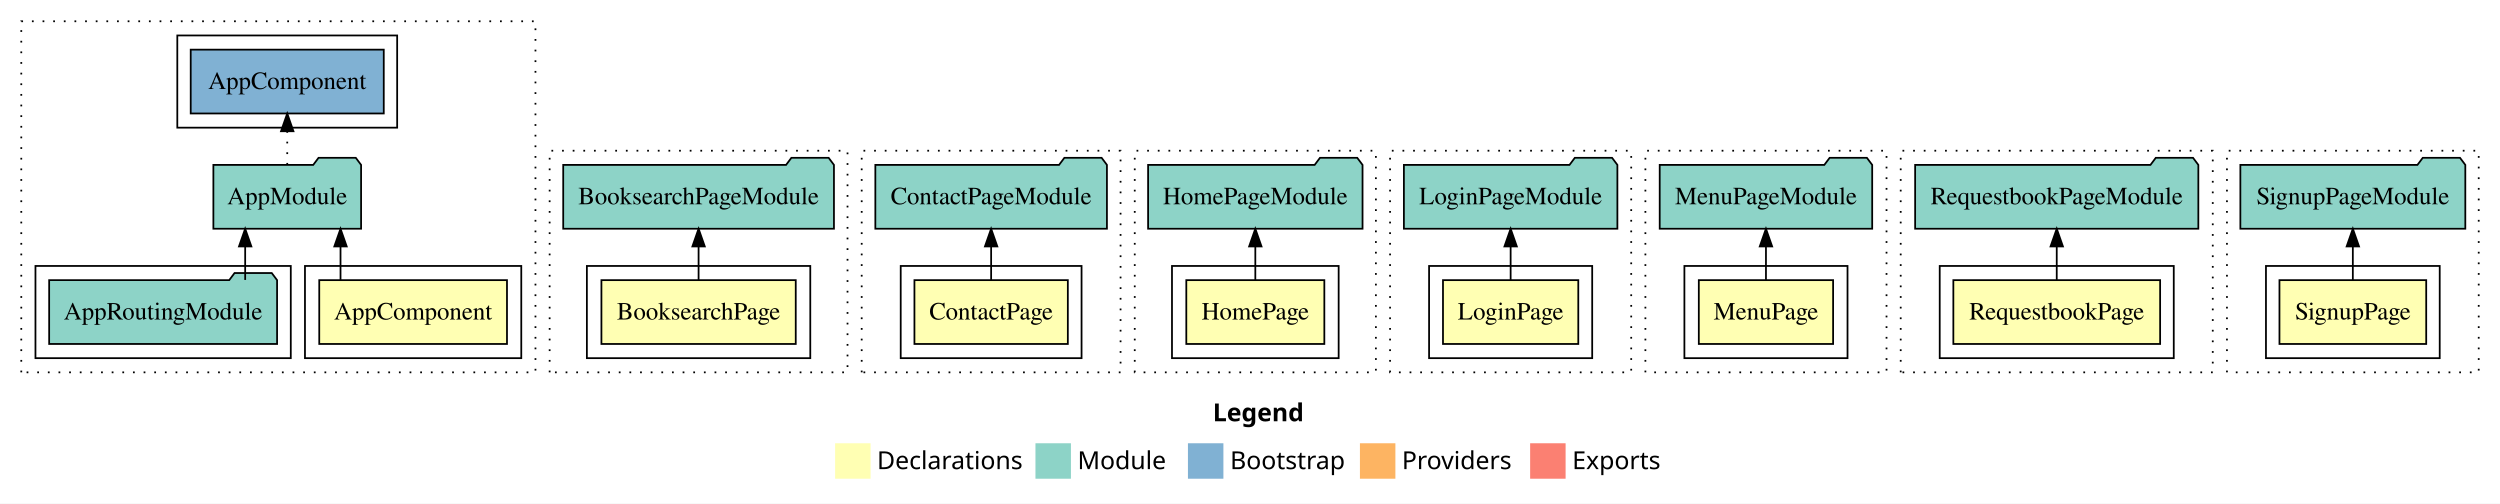
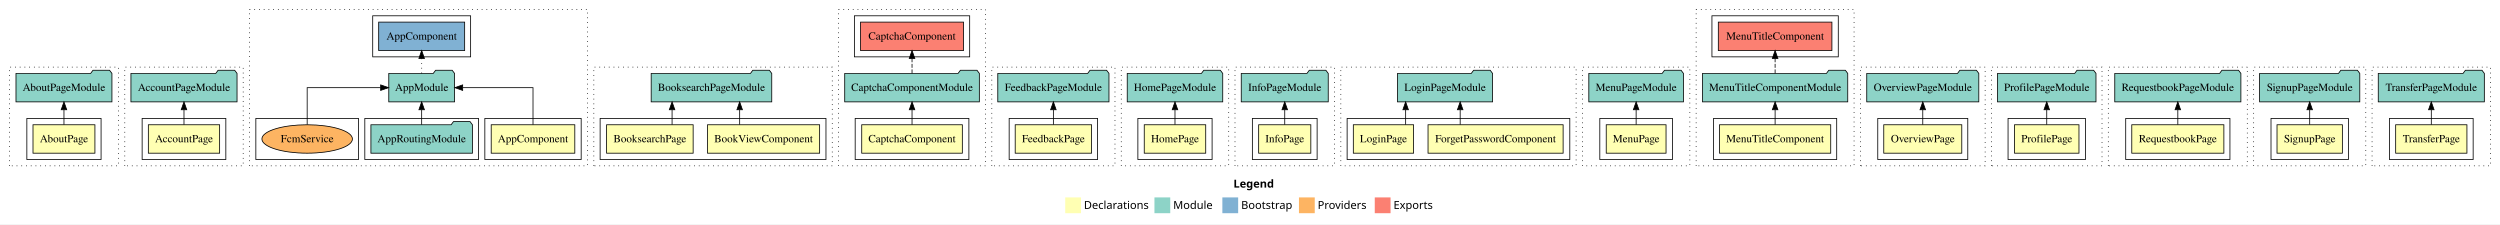
- <svg xmlns="http://www.w3.org/2000/svg" width="1410pt" height="284pt" viewBox="0.00 0.00 1410.00 284.00">
+ <svg xmlns="http://www.w3.org/2000/svg" width="3166pt" height="284pt" viewBox="0.00 0.00 3166.00 284.00">
  <g id="graph0" class="graph" transform="scale(1 1) rotate(0) translate(4 280)">
-     <polygon fill="#ffffff" stroke="transparent" points="-4,4 -4,-280 1406,-280 1406,4 -4,4" />
-     <text text-anchor="start" x="680.009" y="-42.4" font-family="sans-serif" font-weight="bold" font-size="14.00" fill="#000000">Legend</text>
-     <polygon fill="#ffffb3" stroke="transparent" points="467,-10 467,-30 487,-30 487,-10 467,-10" />
-     <text text-anchor="start" x="490.629" y="-15.4" font-family="sans-serif" font-size="14.00" fill="#000000">  Declarations</text>
-     <polygon fill="#8dd3c7" stroke="transparent" points="580,-10 580,-30 600,-30 600,-10 580,-10" />
-     <text text-anchor="start" x="603.725" y="-15.4" font-family="sans-serif" font-size="14.00" fill="#000000">  Module</text>
-     <polygon fill="#80b1d3" stroke="transparent" points="666,-10 666,-30 686,-30 686,-10 666,-10" />
-     <text text-anchor="start" x="689.781" y="-15.4" font-family="sans-serif" font-size="14.00" fill="#000000">  Bootstrap</text>
-     <polygon fill="#fdb462" stroke="transparent" points="763,-10 763,-30 783,-30 783,-10 763,-10" />
-     <text text-anchor="start" x="786.673" y="-15.4" font-family="sans-serif" font-size="14.00" fill="#000000">  Providers</text>
-     <polygon fill="#fb8072" stroke="transparent" points="859,-10 859,-30 879,-30 879,-10 859,-10" />
-     <text text-anchor="start" x="882.726" y="-15.4" font-family="sans-serif" font-size="14.00" fill="#000000">  Exports</text>
+     <polygon fill="#ffffff" stroke="transparent" points="-4,4 -4,-280 3162,-280 3162,4 -4,4" />
+     <text text-anchor="start" x="1558.009" y="-42.4" font-family="sans-serif" font-weight="bold" font-size="14.00" fill="#000000">Legend</text>
+     <polygon fill="#ffffb3" stroke="transparent" points="1345,-10 1345,-30 1365,-30 1365,-10 1345,-10" />
+     <text text-anchor="start" x="1368.629" y="-15.4" font-family="sans-serif" font-size="14.00" fill="#000000">  Declarations</text>
+     <polygon fill="#8dd3c7" stroke="transparent" points="1458,-10 1458,-30 1478,-30 1478,-10 1458,-10" />
+     <text text-anchor="start" x="1481.725" y="-15.4" font-family="sans-serif" font-size="14.00" fill="#000000">  Module</text>
+     <polygon fill="#80b1d3" stroke="transparent" points="1544,-10 1544,-30 1564,-30 1564,-10 1544,-10" />
+     <text text-anchor="start" x="1567.781" y="-15.4" font-family="sans-serif" font-size="14.00" fill="#000000">  Bootstrap</text>
+     <polygon fill="#fdb462" stroke="transparent" points="1641,-10 1641,-30 1661,-30 1661,-10 1641,-10" />
+     <text text-anchor="start" x="1664.673" y="-15.4" font-family="sans-serif" font-size="14.00" fill="#000000">  Providers</text>
+     <polygon fill="#fb8072" stroke="transparent" points="1737,-10 1737,-30 1757,-30 1757,-10 1737,-10" />
+     <text text-anchor="start" x="1760.726" y="-15.4" font-family="sans-serif" font-size="14.00" fill="#000000">  Exports</text>
    <g id="clust1" class="cluster">
-       <polygon fill="none" stroke="#000000" stroke-dasharray="1,5" points="8,-70 8,-268 298,-268 298,-70 8,-70" />
+       <polygon fill="none" stroke="#000000" stroke-dasharray="1,5" points="8,-70 8,-195 146,-195 146,-70 8,-70" />
    </g>
    <g id="clust2" class="cluster">
-       <polygon fill="none" stroke="#000000" points="168,-78 168,-130 290,-130 290,-78 168,-78" />
-     </g>
-     <g id="clust4" class="cluster">
-       <polygon fill="none" stroke="#000000" points="16,-78 16,-130 160,-130 160,-78 16,-78" />
-     </g>
-     <g id="clust6" class="cluster">
-       <polygon fill="none" stroke="#000000" points="96,-208 96,-260 220,-260 220,-208 96,-208" />
-     </g>
-     <g id="clust14" class="cluster">
-       <polygon fill="none" stroke="#000000" stroke-dasharray="1,5" points="306,-70 306,-195 474,-195 474,-70 306,-70" />
+       <polygon fill="none" stroke="#000000" points="30,-78 30,-130 124,-130 124,-78 30,-78" />
+     </g>
+     <g id="clust8" class="cluster">
+       <polygon fill="none" stroke="#000000" stroke-dasharray="1,5" points="154,-70 154,-195 304,-195 304,-70 154,-70" />
+     </g>
+     <g id="clust9" class="cluster">
+       <polygon fill="none" stroke="#000000" points="176,-78 176,-130 282,-130 282,-78 176,-78" />
    </g>
    <g id="clust15" class="cluster">
-       <polygon fill="none" stroke="#000000" points="327,-78 327,-130 453,-130 453,-78 327,-78" />
+       <polygon fill="none" stroke="#000000" stroke-dasharray="1,5" points="312,-70 312,-268 740,-268 740,-70 312,-70" />
+     </g>
+     <g id="clust16" class="cluster">
+       <polygon fill="none" stroke="#000000" points="610,-78 610,-130 732,-130 732,-78 610,-78" />
+     </g>
+     <g id="clust18" class="cluster">
+       <polygon fill="none" stroke="#000000" points="458,-78 458,-130 602,-130 602,-78 458,-78" />
+     </g>
+     <g id="clust20" class="cluster">
+       <polygon fill="none" stroke="#000000" points="468,-208 468,-260 592,-260 592,-208 468,-208" />
    </g>
    <g id="clust21" class="cluster">
-       <polygon fill="none" stroke="#000000" stroke-dasharray="1,5" points="482,-70 482,-195 628,-195 628,-70 482,-70" />
-     </g>
-     <g id="clust22" class="cluster">
-       <polygon fill="none" stroke="#000000" points="504,-78 504,-130 606,-130 606,-78 504,-78" />
+       <polygon fill="none" stroke="#000000" points="320,-78 320,-130 450,-130 450,-78 320,-78" />
    </g>
    <g id="clust28" class="cluster">
-       <polygon fill="none" stroke="#000000" stroke-dasharray="1,5" points="636,-70 636,-195 772,-195 772,-70 636,-70" />
+       <polygon fill="none" stroke="#000000" stroke-dasharray="1,5" points="748,-70 748,-195 1050,-195 1050,-70 748,-70" />
    </g>
    <g id="clust29" class="cluster">
-       <polygon fill="none" stroke="#000000" points="657,-78 657,-130 751,-130 751,-78 657,-78" />
-     </g>
-     <g id="clust35" class="cluster">
-       <polygon fill="none" stroke="#000000" stroke-dasharray="1,5" points="780,-70 780,-195 916,-195 916,-70 780,-70" />
+       <polygon fill="none" stroke="#000000" points="756,-78 756,-130 1042,-130 1042,-78 756,-78" />
    </g>
    <g id="clust36" class="cluster">
-       <polygon fill="none" stroke="#000000" points="802,-78 802,-130 894,-130 894,-78 802,-78" />
-     </g>
-     <g id="clust42" class="cluster">
-       <polygon fill="none" stroke="#000000" stroke-dasharray="1,5" points="924,-70 924,-195 1060,-195 1060,-70 924,-70" />
+       <polygon fill="none" stroke="#000000" stroke-dasharray="1,5" points="1058,-70 1058,-268 1244,-268 1244,-70 1058,-70" />
+     </g>
+     <g id="clust37" class="cluster">
+       <polygon fill="none" stroke="#000000" points="1079,-78 1079,-130 1223,-130 1223,-78 1079,-78" />
+     </g>
+     <g id="clust40" class="cluster">
+       <polygon fill="none" stroke="#000000" points="1078,-208 1078,-260 1224,-260 1224,-208 1078,-208" />
    </g>
    <g id="clust43" class="cluster">
-       <polygon fill="none" stroke="#000000" points="946,-78 946,-130 1038,-130 1038,-78 946,-78" />
-     </g>
-     <g id="clust49" class="cluster">
-       <polygon fill="none" stroke="#000000" stroke-dasharray="1,5" points="1068,-70 1068,-195 1244,-195 1244,-70 1068,-70" />
+       <polygon fill="none" stroke="#000000" stroke-dasharray="1,5" points="1252,-70 1252,-195 1408,-195 1408,-70 1252,-70" />
+     </g>
+     <g id="clust44" class="cluster">
+       <polygon fill="none" stroke="#000000" points="1274,-78 1274,-130 1386,-130 1386,-78 1274,-78" />
    </g>
    <g id="clust50" class="cluster">
-       <polygon fill="none" stroke="#000000" points="1090,-78 1090,-130 1222,-130 1222,-78 1090,-78" />
-     </g>
-     <g id="clust56" class="cluster">
-       <polygon fill="none" stroke="#000000" stroke-dasharray="1,5" points="1252,-70 1252,-195 1394,-195 1394,-70 1252,-70" />
+       <polygon fill="none" stroke="#000000" stroke-dasharray="1,5" points="1416,-70 1416,-195 1552,-195 1552,-70 1416,-70" />
+     </g>
+     <g id="clust51" class="cluster">
+       <polygon fill="none" stroke="#000000" points="1437,-78 1437,-130 1531,-130 1531,-78 1437,-78" />
    </g>
    <g id="clust57" class="cluster">
-       <polygon fill="none" stroke="#000000" points="1274,-78 1274,-130 1372,-130 1372,-78 1274,-78" />
+       <polygon fill="none" stroke="#000000" stroke-dasharray="1,5" points="1560,-70 1560,-195 1686,-195 1686,-70 1560,-70" />
+     </g>
+     <g id="clust58" class="cluster">
+       <polygon fill="none" stroke="#000000" points="1582,-78 1582,-130 1664,-130 1664,-78 1582,-78" />
+     </g>
+     <g id="clust64" class="cluster">
+       <polygon fill="none" stroke="#000000" stroke-dasharray="1,5" points="1694,-70 1694,-195 1992,-195 1992,-70 1694,-70" />
+     </g>
+     <g id="clust65" class="cluster">
+       <polygon fill="none" stroke="#000000" points="1702,-78 1702,-130 1984,-130 1984,-78 1702,-78" />
+     </g>
+     <g id="clust72" class="cluster">
+       <polygon fill="none" stroke="#000000" stroke-dasharray="1,5" points="2000,-70 2000,-195 2136,-195 2136,-70 2000,-70" />
+     </g>
+     <g id="clust73" class="cluster">
+       <polygon fill="none" stroke="#000000" points="2022,-78 2022,-130 2114,-130 2114,-78 2022,-78" />
+     </g>
+     <g id="clust79" class="cluster">
+       <polygon fill="none" stroke="#000000" stroke-dasharray="1,5" points="2144,-70 2144,-268 2344,-268 2344,-70 2144,-70" />
+     </g>
+     <g id="clust80" class="cluster">
+       <polygon fill="none" stroke="#000000" points="2166,-78 2166,-130 2322,-130 2322,-78 2166,-78" />
+     </g>
+     <g id="clust83" class="cluster">
+       <polygon fill="none" stroke="#000000" points="2164,-208 2164,-260 2324,-260 2324,-208 2164,-208" />
+     </g>
+     <g id="clust86" class="cluster">
+       <polygon fill="none" stroke="#000000" stroke-dasharray="1,5" points="2352,-70 2352,-195 2510,-195 2510,-70 2352,-70" />
+     </g>
+     <g id="clust87" class="cluster">
+       <polygon fill="none" stroke="#000000" points="2374,-78 2374,-130 2488,-130 2488,-78 2374,-78" />
+     </g>
+     <g id="clust93" class="cluster">
+       <polygon fill="none" stroke="#000000" stroke-dasharray="1,5" points="2518,-70 2518,-195 2658,-195 2658,-70 2518,-70" />
+     </g>
+     <g id="clust94" class="cluster">
+       <polygon fill="none" stroke="#000000" points="2539,-78 2539,-130 2637,-130 2637,-78 2539,-78" />
+     </g>
+     <g id="clust100" class="cluster">
+       <polygon fill="none" stroke="#000000" stroke-dasharray="1,5" points="2666,-70 2666,-195 2842,-195 2842,-70 2666,-70" />
+     </g>
+     <g id="clust101" class="cluster">
+       <polygon fill="none" stroke="#000000" points="2688,-78 2688,-130 2820,-130 2820,-78 2688,-78" />
+     </g>
+     <g id="clust107" class="cluster">
+       <polygon fill="none" stroke="#000000" stroke-dasharray="1,5" points="2850,-70 2850,-195 2992,-195 2992,-70 2850,-70" />
+     </g>
+     <g id="clust108" class="cluster">
+       <polygon fill="none" stroke="#000000" points="2872,-78 2872,-130 2970,-130 2970,-78 2872,-78" />
+     </g>
+     <g id="clust114" class="cluster">
+       <polygon fill="none" stroke="#000000" stroke-dasharray="1,5" points="3000,-70 3000,-195 3150,-195 3150,-70 3000,-70" />
+     </g>
+     <g id="clust115" class="cluster">
+       <polygon fill="none" stroke="#000000" points="3022,-78 3022,-130 3128,-130 3128,-78 3022,-78" />
    </g>
    <g id="node1" class="node">
-       <polygon fill="#ffffb3" stroke="#000000" points="281.94,-122 176.06,-122 176.06,-86 281.94,-86 281.94,-122" />
-       <text text-anchor="middle" x="229" y="-99.8" font-family="Times,serif" font-size="14.00" fill="#000000">AppComponent</text>
+       <polygon fill="#ffffb3" stroke="#000000" points="116.209,-122 37.791,-122 37.791,-86 116.209,-86 116.209,-122" />
+       <text text-anchor="middle" x="77" y="-99.8" font-family="Times,serif" font-size="14.00" fill="#000000">AboutPage</text>
    </g>
    <g id="node2" class="node">
-       <polygon fill="#8dd3c7" stroke="#000000" points="199.657,-187 196.657,-191 175.657,-191 172.657,-187 116.343,-187 116.343,-151 199.657,-151 199.657,-187" />
-       <text text-anchor="middle" x="158" y="-164.8" font-family="Times,serif" font-size="14.00" fill="#000000">AppModule</text>
+       <polygon fill="#8dd3c7" stroke="#000000" points="137.759,-187 134.759,-191 113.759,-191 110.759,-187 16.241,-187 16.241,-151 137.759,-151 137.759,-187" />
+       <text text-anchor="middle" x="77" y="-164.8" font-family="Times,serif" font-size="14.00" fill="#000000">AboutPageModule</text>
    </g>
    <g id="edge1" class="edge">
-       <path fill="none" stroke="#000000" d="M188.054,-122.106C188.054,-122.106 188.054,-140.991 188.054,-140.991" />
-       <polygon fill="#000000" stroke="#000000" points="184.554,-140.991 188.054,-150.991 191.554,-140.991 184.554,-140.991" />
+       <path fill="none" stroke="#000000" d="M77,-122.106C77,-122.106 77,-140.991 77,-140.991" />
+       <polygon fill="#000000" stroke="#000000" points="73.5,-140.991 77,-150.991 80.5,-140.991 73.5,-140.991" />
+     </g>
+     <g id="node3" class="node">
+       <polygon fill="#ffffb3" stroke="#000000" points="274.139,-122 183.861,-122 183.861,-86 274.139,-86 274.139,-122" />
+       <text text-anchor="middle" x="229" y="-99.8" font-family="Times,serif" font-size="14.00" fill="#000000">AccountPage</text>
    </g>
    <g id="node4" class="node">
-       <polygon fill="#80b1d3" stroke="#000000" points="212.439,-252 103.561,-252 103.561,-216 212.439,-216 212.439,-252" />
-       <text text-anchor="middle" x="158" y="-229.8" font-family="Times,serif" font-size="14.00" fill="#000000">AppComponent </text>
+       <polygon fill="#8dd3c7" stroke="#000000" points="296.188,-187 293.188,-191 272.188,-191 269.188,-187 161.812,-187 161.812,-151 296.188,-151 296.188,-187" />
+       <text text-anchor="middle" x="229" y="-164.8" font-family="Times,serif" font-size="14.00" fill="#000000">AccountPageModule</text>
+     </g>
+     <g id="edge2" class="edge">
+       <path fill="none" stroke="#000000" d="M229,-122.106C229,-122.106 229,-140.991 229,-140.991" />
+       <polygon fill="#000000" stroke="#000000" points="225.5,-140.991 229,-150.991 232.5,-140.991 225.5,-140.991" />
+     </g>
+     <g id="node5" class="node">
+       <polygon fill="#ffffb3" stroke="#000000" points="723.94,-122 618.06,-122 618.06,-86 723.94,-86 723.94,-122" />
+       <text text-anchor="middle" x="671" y="-99.8" font-family="Times,serif" font-size="14.00" fill="#000000">AppComponent</text>
+     </g>
+     <g id="node6" class="node">
+       <polygon fill="#8dd3c7" stroke="#000000" points="571.657,-187 568.657,-191 547.657,-191 544.657,-187 488.343,-187 488.343,-151 571.657,-151 571.657,-187" />
+       <text text-anchor="middle" x="530" y="-164.8" font-family="Times,serif" font-size="14.00" fill="#000000">AppModule</text>
    </g>
    <g id="edge3" class="edge">
-       <path fill="none" stroke="#000000" stroke-dasharray="1,5" d="M158,-187.106C158,-187.106 158,-205.991 158,-205.991" />
-       <polygon fill="#000000" stroke="#000000" points="154.5,-205.991 158,-215.991 161.5,-205.991 154.5,-205.991" />
-     </g>
-     <g id="node3" class="node">
-       <polygon fill="#8dd3c7" stroke="#000000" points="152.274,-122 149.274,-126 128.274,-126 125.274,-122 23.726,-122 23.726,-86 152.274,-86 152.274,-122" />
-       <text text-anchor="middle" x="88" y="-99.8" font-family="Times,serif" font-size="14.00" fill="#000000">AppRoutingModule</text>
-     </g>
-     <g id="edge2" class="edge">
-       <path fill="none" stroke="#000000" d="M134.28,-122.106C134.28,-122.106 134.28,-140.991 134.28,-140.991" />
-       <polygon fill="#000000" stroke="#000000" points="130.78,-140.991 134.28,-150.991 137.78,-140.991 130.78,-140.991" />
-     </g>
-     <g id="node5" class="node">
-       <polygon fill="#ffffb3" stroke="#000000" points="444.798,-122 335.202,-122 335.202,-86 444.798,-86 444.798,-122" />
-       <text text-anchor="middle" x="390" y="-99.8" font-family="Times,serif" font-size="14.00" fill="#000000">BooksearchPage</text>
-     </g>
-     <g id="node6" class="node">
-       <polygon fill="#8dd3c7" stroke="#000000" points="466.347,-187 463.347,-191 442.347,-191 439.347,-187 313.653,-187 313.653,-151 466.347,-151 466.347,-187" />
-       <text text-anchor="middle" x="390" y="-164.8" font-family="Times,serif" font-size="14.00" fill="#000000">BooksearchPageModule</text>
+       <path fill="none" stroke="#000000" d="M671,-122.106C671,-141.339 671,-169 671,-169 671,-169 581.923,-169 581.923,-169" />
+       <polygon fill="#000000" stroke="#000000" points="581.923,-165.5 571.923,-169 581.923,-172.5 581.923,-165.5" />
+     </g>
+     <g id="node8" class="node">
+       <polygon fill="#80b1d3" stroke="#000000" points="584.439,-252 475.561,-252 475.561,-216 584.439,-216 584.439,-252" />
+       <text text-anchor="middle" x="530" y="-229.8" font-family="Times,serif" font-size="14.00" fill="#000000">AppComponent </text>
+     </g>
+     <g id="edge5" class="edge">
+       <path fill="none" stroke="#000000" stroke-dasharray="1,5" d="M530,-187.106C530,-187.106 530,-205.991 530,-205.991" />
+       <polygon fill="#000000" stroke="#000000" points="526.5,-205.991 530,-215.991 533.5,-205.991 526.5,-205.991" />
+     </g>
+     <g id="node7" class="node">
+       <polygon fill="#8dd3c7" stroke="#000000" points="594.274,-122 591.274,-126 570.274,-126 567.274,-122 465.726,-122 465.726,-86 594.274,-86 594.274,-122" />
+       <text text-anchor="middle" x="530" y="-99.8" font-family="Times,serif" font-size="14.00" fill="#000000">AppRoutingModule</text>
    </g>
    <g id="edge4" class="edge">
-       <path fill="none" stroke="#000000" d="M390,-122.106C390,-122.106 390,-140.991 390,-140.991" />
-       <polygon fill="#000000" stroke="#000000" points="386.5,-140.991 390,-150.991 393.5,-140.991 386.5,-140.991" />
-     </g>
-     <g id="node7" class="node">
-       <polygon fill="#ffffb3" stroke="#000000" points="598.259,-122 511.741,-122 511.741,-86 598.259,-86 598.259,-122" />
-       <text text-anchor="middle" x="555" y="-99.8" font-family="Times,serif" font-size="14.00" fill="#000000">ContactPage</text>
-     </g>
-     <g id="node8" class="node">
-       <polygon fill="#8dd3c7" stroke="#000000" points="620.309,-187 617.309,-191 596.309,-191 593.309,-187 489.691,-187 489.691,-151 620.309,-151 620.309,-187" />
-       <text text-anchor="middle" x="555" y="-164.8" font-family="Times,serif" font-size="14.00" fill="#000000">ContactPageModule</text>
-     </g>
-     <g id="edge5" class="edge">
-       <path fill="none" stroke="#000000" d="M555,-122.106C555,-122.106 555,-140.991 555,-140.991" />
-       <polygon fill="#000000" stroke="#000000" points="551.5,-140.991 555,-150.991 558.5,-140.991 551.5,-140.991" />
+       <path fill="none" stroke="#000000" d="M530,-122.106C530,-122.106 530,-140.991 530,-140.991" />
+       <polygon fill="#000000" stroke="#000000" points="526.5,-140.991 530,-150.991 533.5,-140.991 526.5,-140.991" />
    </g>
    <g id="node9" class="node">
-       <polygon fill="#ffffb3" stroke="#000000" points="742.925,-122 665.075,-122 665.075,-86 742.925,-86 742.925,-122" />
-       <text text-anchor="middle" x="704" y="-99.8" font-family="Times,serif" font-size="14.00" fill="#000000">HomePage</text>
+       <ellipse fill="#fdb462" stroke="#000000" cx="385" cy="-104" rx="57.319" ry="18" />
+       <text text-anchor="middle" x="385" y="-99.8" font-family="Times,serif" font-size="14.00" fill="#000000">FcmService</text>
+     </g>
+     <g id="edge6" class="edge">
+       <path fill="none" stroke="#000000" d="M385,-122.106C385,-141.339 385,-169 385,-169 385,-169 478.06,-169 478.06,-169" />
+       <polygon fill="#000000" stroke="#000000" points="478.06,-172.5 488.06,-169 478.06,-165.5 478.06,-172.5" />
    </g>
    <g id="node10" class="node">
-       <polygon fill="#8dd3c7" stroke="#000000" points="764.473,-187 761.473,-191 740.473,-191 737.473,-187 643.527,-187 643.527,-151 764.473,-151 764.473,-187" />
-       <text text-anchor="middle" x="704" y="-164.8" font-family="Times,serif" font-size="14.00" fill="#000000">HomePageModule</text>
-     </g>
-     <g id="edge6" class="edge">
-       <path fill="none" stroke="#000000" d="M704,-122.106C704,-122.106 704,-140.991 704,-140.991" />
-       <polygon fill="#000000" stroke="#000000" points="700.5,-140.991 704,-150.991 707.5,-140.991 700.5,-140.991" />
+       <polygon fill="#ffffb3" stroke="#000000" points="1033.987,-122 892.013,-122 892.013,-86 1033.987,-86 1033.987,-122" />
+       <text text-anchor="middle" x="963" y="-99.8" font-family="Times,serif" font-size="14.00" fill="#000000">BookViewComponent</text>
+     </g>
+     <g id="node12" class="node">
+       <polygon fill="#8dd3c7" stroke="#000000" points="973.347,-187 970.347,-191 949.347,-191 946.347,-187 820.653,-187 820.653,-151 973.347,-151 973.347,-187" />
+       <text text-anchor="middle" x="897" y="-164.8" font-family="Times,serif" font-size="14.00" fill="#000000">BooksearchPageModule</text>
+     </g>
+     <g id="edge7" class="edge">
+       <path fill="none" stroke="#000000" d="M932.715,-122.106C932.715,-122.106 932.715,-140.991 932.715,-140.991" />
+       <polygon fill="#000000" stroke="#000000" points="929.215,-140.991 932.715,-150.991 936.215,-140.991 929.215,-140.991" />
    </g>
    <g id="node11" class="node">
-       <polygon fill="#ffffb3" stroke="#000000" points="886.156,-122 809.844,-122 809.844,-86 886.156,-86 886.156,-122" />
-       <text text-anchor="middle" x="848" y="-99.8" font-family="Times,serif" font-size="14.00" fill="#000000">LoginPage</text>
-     </g>
-     <g id="node12" class="node">
-       <polygon fill="#8dd3c7" stroke="#000000" points="908.205,-187 905.205,-191 884.205,-191 881.205,-187 787.795,-187 787.795,-151 908.205,-151 908.205,-187" />
-       <text text-anchor="middle" x="848" y="-164.8" font-family="Times,serif" font-size="14.00" fill="#000000">LoginPageModule</text>
-     </g>
-     <g id="edge7" class="edge">
-       <path fill="none" stroke="#000000" d="M848,-122.106C848,-122.106 848,-140.991 848,-140.991" />
-       <polygon fill="#000000" stroke="#000000" points="844.5,-140.991 848,-150.991 851.5,-140.991 844.5,-140.991" />
+       <polygon fill="#ffffb3" stroke="#000000" points="873.798,-122 764.202,-122 764.202,-86 873.798,-86 873.798,-122" />
+       <text text-anchor="middle" x="819" y="-99.8" font-family="Times,serif" font-size="14.00" fill="#000000">BooksearchPage</text>
+     </g>
+     <g id="edge8" class="edge">
+       <path fill="none" stroke="#000000" d="M847.113,-122.106C847.113,-122.106 847.113,-140.991 847.113,-140.991" />
+       <polygon fill="#000000" stroke="#000000" points="843.613,-140.991 847.113,-150.991 850.613,-140.991 843.613,-140.991" />
    </g>
    <g id="node13" class="node">
-       <polygon fill="#ffffb3" stroke="#000000" points="1029.871,-122 954.129,-122 954.129,-86 1029.871,-86 1029.871,-122" />
-       <text text-anchor="middle" x="992" y="-99.8" font-family="Times,serif" font-size="14.00" fill="#000000">MenuPage</text>
+       <polygon fill="#ffffb3" stroke="#000000" points="1214.704,-122 1087.296,-122 1087.296,-86 1214.704,-86 1214.704,-122" />
+       <text text-anchor="middle" x="1151" y="-99.8" font-family="Times,serif" font-size="14.00" fill="#000000">CaptchaComponent</text>
    </g>
    <g id="node14" class="node">
-       <polygon fill="#8dd3c7" stroke="#000000" points="1051.921,-187 1048.921,-191 1027.921,-191 1024.921,-187 932.078,-187 932.078,-151 1051.921,-151 1051.921,-187" />
-       <text text-anchor="middle" x="992" y="-164.8" font-family="Times,serif" font-size="14.00" fill="#000000">MenuPageModule</text>
-     </g>
-     <g id="edge8" class="edge">
-       <path fill="none" stroke="#000000" d="M992,-122.106C992,-122.106 992,-140.991 992,-140.991" />
-       <polygon fill="#000000" stroke="#000000" points="988.5,-140.991 992,-150.991 995.5,-140.991 988.5,-140.991" />
+       <polygon fill="#8dd3c7" stroke="#000000" points="1236.253,-187 1233.253,-191 1212.253,-191 1209.253,-187 1065.747,-187 1065.747,-151 1236.253,-151 1236.253,-187" />
+       <text text-anchor="middle" x="1151" y="-164.8" font-family="Times,serif" font-size="14.00" fill="#000000">CaptchaComponentModule</text>
+     </g>
+     <g id="edge9" class="edge">
+       <path fill="none" stroke="#000000" d="M1151,-122.106C1151,-122.106 1151,-140.991 1151,-140.991" />
+       <polygon fill="#000000" stroke="#000000" points="1147.5,-140.991 1151,-150.991 1154.5,-140.991 1147.5,-140.991" />
    </g>
    <g id="node15" class="node">
-       <polygon fill="#ffffb3" stroke="#000000" points="1214.313,-122 1097.687,-122 1097.687,-86 1214.313,-86 1214.313,-122" />
-       <text text-anchor="middle" x="1156" y="-99.8" font-family="Times,serif" font-size="14.00" fill="#000000">RequestbookPage</text>
+       <polygon fill="#fb8072" stroke="#000000" points="1216.204,-252 1085.796,-252 1085.796,-216 1216.204,-216 1216.204,-252" />
+       <text text-anchor="middle" x="1151" y="-229.8" font-family="Times,serif" font-size="14.00" fill="#000000">CaptchaComponent </text>
+     </g>
+     <g id="edge10" class="edge">
+       <path fill="none" stroke="#000000" stroke-dasharray="5,2" d="M1151,-187.106C1151,-187.106 1151,-205.991 1151,-205.991" />
+       <polygon fill="#000000" stroke="#000000" points="1147.5,-205.991 1151,-215.991 1154.5,-205.991 1147.5,-205.991" />
    </g>
    <g id="node16" class="node">
-       <polygon fill="#8dd3c7" stroke="#000000" points="1235.863,-187 1232.863,-191 1211.863,-191 1208.863,-187 1076.137,-187 1076.137,-151 1235.863,-151 1235.863,-187" />
-       <text text-anchor="middle" x="1156" y="-164.8" font-family="Times,serif" font-size="14.00" fill="#000000">RequestbookPageModule</text>
-     </g>
-     <g id="edge9" class="edge">
-       <path fill="none" stroke="#000000" d="M1156,-122.106C1156,-122.106 1156,-140.991 1156,-140.991" />
-       <polygon fill="#000000" stroke="#000000" points="1152.5,-140.991 1156,-150.991 1159.5,-140.991 1152.5,-140.991" />
+       <polygon fill="#ffffb3" stroke="#000000" points="1378.353,-122 1281.647,-122 1281.647,-86 1378.353,-86 1378.353,-122" />
+       <text text-anchor="middle" x="1330" y="-99.8" font-family="Times,serif" font-size="14.00" fill="#000000">FeedbackPage</text>
    </g>
    <g id="node17" class="node">
-       <polygon fill="#ffffb3" stroke="#000000" points="1364.385,-122 1281.615,-122 1281.615,-86 1364.385,-86 1364.385,-122" />
-       <text text-anchor="middle" x="1323" y="-99.8" font-family="Times,serif" font-size="14.00" fill="#000000">SignupPage</text>
+       <polygon fill="#8dd3c7" stroke="#000000" points="1400.403,-187 1397.403,-191 1376.403,-191 1373.403,-187 1259.597,-187 1259.597,-151 1400.403,-151 1400.403,-187" />
+       <text text-anchor="middle" x="1330" y="-164.8" font-family="Times,serif" font-size="14.00" fill="#000000">FeedbackPageModule</text>
+     </g>
+     <g id="edge11" class="edge">
+       <path fill="none" stroke="#000000" d="M1330,-122.106C1330,-122.106 1330,-140.991 1330,-140.991" />
+       <polygon fill="#000000" stroke="#000000" points="1326.5,-140.991 1330,-150.991 1333.5,-140.991 1326.5,-140.991" />
    </g>
    <g id="node18" class="node">
-       <polygon fill="#8dd3c7" stroke="#000000" points="1386.436,-187 1383.436,-191 1362.436,-191 1359.436,-187 1259.564,-187 1259.564,-151 1386.436,-151 1386.436,-187" />
-       <text text-anchor="middle" x="1323" y="-164.8" font-family="Times,serif" font-size="14.00" fill="#000000">SignupPageModule</text>
-     </g>
-     <g id="edge10" class="edge">
-       <path fill="none" stroke="#000000" d="M1323,-122.106C1323,-122.106 1323,-140.991 1323,-140.991" />
-       <polygon fill="#000000" stroke="#000000" points="1319.5,-140.991 1323,-150.991 1326.5,-140.991 1319.5,-140.991" />
+       <polygon fill="#ffffb3" stroke="#000000" points="1522.925,-122 1445.075,-122 1445.075,-86 1522.925,-86 1522.925,-122" />
+       <text text-anchor="middle" x="1484" y="-99.8" font-family="Times,serif" font-size="14.00" fill="#000000">HomePage</text>
+     </g>
+     <g id="node19" class="node">
+       <polygon fill="#8dd3c7" stroke="#000000" points="1544.473,-187 1541.473,-191 1520.473,-191 1517.473,-187 1423.527,-187 1423.527,-151 1544.473,-151 1544.473,-187" />
+       <text text-anchor="middle" x="1484" y="-164.8" font-family="Times,serif" font-size="14.00" fill="#000000">HomePageModule</text>
+     </g>
+     <g id="edge12" class="edge">
+       <path fill="none" stroke="#000000" d="M1484,-122.106C1484,-122.106 1484,-140.991 1484,-140.991" />
+       <polygon fill="#000000" stroke="#000000" points="1480.5,-140.991 1484,-150.991 1487.5,-140.991 1480.5,-140.991" />
+     </g>
+     <g id="node20" class="node">
+       <polygon fill="#ffffb3" stroke="#000000" points="1656.035,-122 1589.965,-122 1589.965,-86 1656.035,-86 1656.035,-122" />
+       <text text-anchor="middle" x="1623" y="-99.8" font-family="Times,serif" font-size="14.00" fill="#000000">InfoPage</text>
+     </g>
+     <g id="node21" class="node">
+       <polygon fill="#8dd3c7" stroke="#000000" points="1678.083,-187 1675.083,-191 1654.083,-191 1651.083,-187 1567.917,-187 1567.917,-151 1678.083,-151 1678.083,-187" />
+       <text text-anchor="middle" x="1623" y="-164.8" font-family="Times,serif" font-size="14.00" fill="#000000">InfoPageModule</text>
+     </g>
+     <g id="edge13" class="edge">
+       <path fill="none" stroke="#000000" d="M1623,-122.106C1623,-122.106 1623,-140.991 1623,-140.991" />
+       <polygon fill="#000000" stroke="#000000" points="1619.5,-140.991 1623,-150.991 1626.5,-140.991 1619.5,-140.991" />
+     </g>
+     <g id="node22" class="node">
+       <polygon fill="#ffffb3" stroke="#000000" points="1975.535,-122 1804.465,-122 1804.465,-86 1975.535,-86 1975.535,-122" />
+       <text text-anchor="middle" x="1890" y="-99.8" font-family="Times,serif" font-size="14.00" fill="#000000">ForgetPasswordComponent</text>
+     </g>
+     <g id="node24" class="node">
+       <polygon fill="#8dd3c7" stroke="#000000" points="1886.205,-187 1883.205,-191 1862.205,-191 1859.205,-187 1765.795,-187 1765.795,-151 1886.205,-151 1886.205,-187" />
+       <text text-anchor="middle" x="1826" y="-164.8" font-family="Times,serif" font-size="14.00" fill="#000000">LoginPageModule</text>
+     </g>
+     <g id="edge14" class="edge">
+       <path fill="none" stroke="#000000" d="M1845.168,-122.106C1845.168,-122.106 1845.168,-140.991 1845.168,-140.991" />
+       <polygon fill="#000000" stroke="#000000" points="1841.668,-140.991 1845.168,-150.991 1848.668,-140.991 1841.668,-140.991" />
+     </g>
+     <g id="node23" class="node">
+       <polygon fill="#ffffb3" stroke="#000000" points="1786.156,-122 1709.844,-122 1709.844,-86 1786.156,-86 1786.156,-122" />
+       <text text-anchor="middle" x="1748" y="-99.8" font-family="Times,serif" font-size="14.00" fill="#000000">LoginPage</text>
+     </g>
+     <g id="edge15" class="edge">
+       <path fill="none" stroke="#000000" d="M1776.113,-122.106C1776.113,-122.106 1776.113,-140.991 1776.113,-140.991" />
+       <polygon fill="#000000" stroke="#000000" points="1772.613,-140.991 1776.113,-150.991 1779.613,-140.991 1772.613,-140.991" />
+     </g>
+     <g id="node25" class="node">
+       <polygon fill="#ffffb3" stroke="#000000" points="2105.871,-122 2030.129,-122 2030.129,-86 2105.871,-86 2105.871,-122" />
+       <text text-anchor="middle" x="2068" y="-99.8" font-family="Times,serif" font-size="14.00" fill="#000000">MenuPage</text>
+     </g>
+     <g id="node26" class="node">
+       <polygon fill="#8dd3c7" stroke="#000000" points="2127.921,-187 2124.921,-191 2103.921,-191 2100.921,-187 2008.079,-187 2008.079,-151 2127.921,-151 2127.921,-187" />
+       <text text-anchor="middle" x="2068" y="-164.8" font-family="Times,serif" font-size="14.00" fill="#000000">MenuPageModule</text>
+     </g>
+     <g id="edge16" class="edge">
+       <path fill="none" stroke="#000000" d="M2068,-122.106C2068,-122.106 2068,-140.991 2068,-140.991" />
+       <polygon fill="#000000" stroke="#000000" points="2064.5,-140.991 2068,-150.991 2071.5,-140.991 2064.5,-140.991" />
+     </g>
+     <g id="node27" class="node">
+       <polygon fill="#ffffb3" stroke="#000000" points="2314.431,-122 2173.569,-122 2173.569,-86 2314.431,-86 2314.431,-122" />
+       <text text-anchor="middle" x="2244" y="-99.8" font-family="Times,serif" font-size="14.00" fill="#000000">MenuTitleComponent</text>
+     </g>
+     <g id="node28" class="node">
+       <polygon fill="#8dd3c7" stroke="#000000" points="2335.98,-187 2332.98,-191 2311.98,-191 2308.98,-187 2152.02,-187 2152.02,-151 2335.98,-151 2335.98,-187" />
+       <text text-anchor="middle" x="2244" y="-164.8" font-family="Times,serif" font-size="14.00" fill="#000000">MenuTitleComponentModule</text>
+     </g>
+     <g id="edge17" class="edge">
+       <path fill="none" stroke="#000000" d="M2244,-122.106C2244,-122.106 2244,-140.991 2244,-140.991" />
+       <polygon fill="#000000" stroke="#000000" points="2240.5,-140.991 2244,-150.991 2247.5,-140.991 2240.5,-140.991" />
+     </g>
+     <g id="node29" class="node">
+       <polygon fill="#fb8072" stroke="#000000" points="2315.931,-252 2172.069,-252 2172.069,-216 2315.931,-216 2315.931,-252" />
+       <text text-anchor="middle" x="2244" y="-229.8" font-family="Times,serif" font-size="14.00" fill="#000000">MenuTitleComponent </text>
+     </g>
+     <g id="edge18" class="edge">
+       <path fill="none" stroke="#000000" stroke-dasharray="5,2" d="M2244,-187.106C2244,-187.106 2244,-205.991 2244,-205.991" />
+       <polygon fill="#000000" stroke="#000000" points="2240.5,-205.991 2244,-215.991 2247.5,-205.991 2240.5,-205.991" />
+     </g>
+     <g id="node30" class="node">
+       <polygon fill="#ffffb3" stroke="#000000" points="2480.406,-122 2381.594,-122 2381.594,-86 2480.406,-86 2480.406,-122" />
+       <text text-anchor="middle" x="2431" y="-99.8" font-family="Times,serif" font-size="14.00" fill="#000000">OverviewPage</text>
+     </g>
+     <g id="node31" class="node">
+       <polygon fill="#8dd3c7" stroke="#000000" points="2501.955,-187 2498.955,-191 2477.955,-191 2474.955,-187 2360.045,-187 2360.045,-151 2501.955,-151 2501.955,-187" />
+       <text text-anchor="middle" x="2431" y="-164.8" font-family="Times,serif" font-size="14.00" fill="#000000">OverviewPageModule</text>
+     </g>
+     <g id="edge19" class="edge">
+       <path fill="none" stroke="#000000" d="M2431,-122.106C2431,-122.106 2431,-140.991 2431,-140.991" />
+       <polygon fill="#000000" stroke="#000000" points="2427.5,-140.991 2431,-150.991 2434.5,-140.991 2427.5,-140.991" />
+     </g>
+     <g id="node32" class="node">
+       <polygon fill="#ffffb3" stroke="#000000" points="2628.812,-122 2547.188,-122 2547.188,-86 2628.812,-86 2628.812,-122" />
+       <text text-anchor="middle" x="2588" y="-99.8" font-family="Times,serif" font-size="14.00" fill="#000000">ProfilePage</text>
+     </g>
+     <g id="node33" class="node">
+       <polygon fill="#8dd3c7" stroke="#000000" points="2650.361,-187 2647.361,-191 2626.361,-191 2623.361,-187 2525.639,-187 2525.639,-151 2650.361,-151 2650.361,-187" />
+       <text text-anchor="middle" x="2588" y="-164.8" font-family="Times,serif" font-size="14.00" fill="#000000">ProfilePageModule</text>
+     </g>
+     <g id="edge20" class="edge">
+       <path fill="none" stroke="#000000" d="M2588,-122.106C2588,-122.106 2588,-140.991 2588,-140.991" />
+       <polygon fill="#000000" stroke="#000000" points="2584.5,-140.991 2588,-150.991 2591.5,-140.991 2584.5,-140.991" />
+     </g>
+     <g id="node34" class="node">
+       <polygon fill="#ffffb3" stroke="#000000" points="2812.313,-122 2695.687,-122 2695.687,-86 2812.313,-86 2812.313,-122" />
+       <text text-anchor="middle" x="2754" y="-99.8" font-family="Times,serif" font-size="14.00" fill="#000000">RequestbookPage</text>
+     </g>
+     <g id="node35" class="node">
+       <polygon fill="#8dd3c7" stroke="#000000" points="2833.863,-187 2830.863,-191 2809.863,-191 2806.863,-187 2674.137,-187 2674.137,-151 2833.863,-151 2833.863,-187" />
+       <text text-anchor="middle" x="2754" y="-164.8" font-family="Times,serif" font-size="14.00" fill="#000000">RequestbookPageModule</text>
+     </g>
+     <g id="edge21" class="edge">
+       <path fill="none" stroke="#000000" d="M2754,-122.106C2754,-122.106 2754,-140.991 2754,-140.991" />
+       <polygon fill="#000000" stroke="#000000" points="2750.5,-140.991 2754,-150.991 2757.5,-140.991 2750.5,-140.991" />
+     </g>
+     <g id="node36" class="node">
+       <polygon fill="#ffffb3" stroke="#000000" points="2962.385,-122 2879.615,-122 2879.615,-86 2962.385,-86 2962.385,-122" />
+       <text text-anchor="middle" x="2921" y="-99.8" font-family="Times,serif" font-size="14.00" fill="#000000">SignupPage</text>
+     </g>
+     <g id="node37" class="node">
+       <polygon fill="#8dd3c7" stroke="#000000" points="2984.436,-187 2981.436,-191 2960.436,-191 2957.436,-187 2857.564,-187 2857.564,-151 2984.436,-151 2984.436,-187" />
+       <text text-anchor="middle" x="2921" y="-164.8" font-family="Times,serif" font-size="14.00" fill="#000000">SignupPageModule</text>
+     </g>
+     <g id="edge22" class="edge">
+       <path fill="none" stroke="#000000" d="M2921,-122.106C2921,-122.106 2921,-140.991 2921,-140.991" />
+       <polygon fill="#000000" stroke="#000000" points="2917.5,-140.991 2921,-150.991 2924.5,-140.991 2917.5,-140.991" />
+     </g>
+     <g id="node38" class="node">
+       <polygon fill="#ffffb3" stroke="#000000" points="3120.121,-122 3029.879,-122 3029.879,-86 3120.121,-86 3120.121,-122" />
+       <text text-anchor="middle" x="3075" y="-99.8" font-family="Times,serif" font-size="14.00" fill="#000000">TransferPage</text>
+     </g>
+     <g id="node39" class="node">
+       <polygon fill="#8dd3c7" stroke="#000000" points="3142.17,-187 3139.17,-191 3118.17,-191 3115.17,-187 3007.83,-187 3007.83,-151 3142.17,-151 3142.17,-187" />
+       <text text-anchor="middle" x="3075" y="-164.8" font-family="Times,serif" font-size="14.00" fill="#000000">TransferPageModule</text>
+     </g>
+     <g id="edge23" class="edge">
+       <path fill="none" stroke="#000000" d="M3075,-122.106C3075,-122.106 3075,-140.991 3075,-140.991" />
+       <polygon fill="#000000" stroke="#000000" points="3071.5,-140.991 3075,-150.991 3078.5,-140.991 3071.5,-140.991" />
    </g>
  </g>
</svg>
